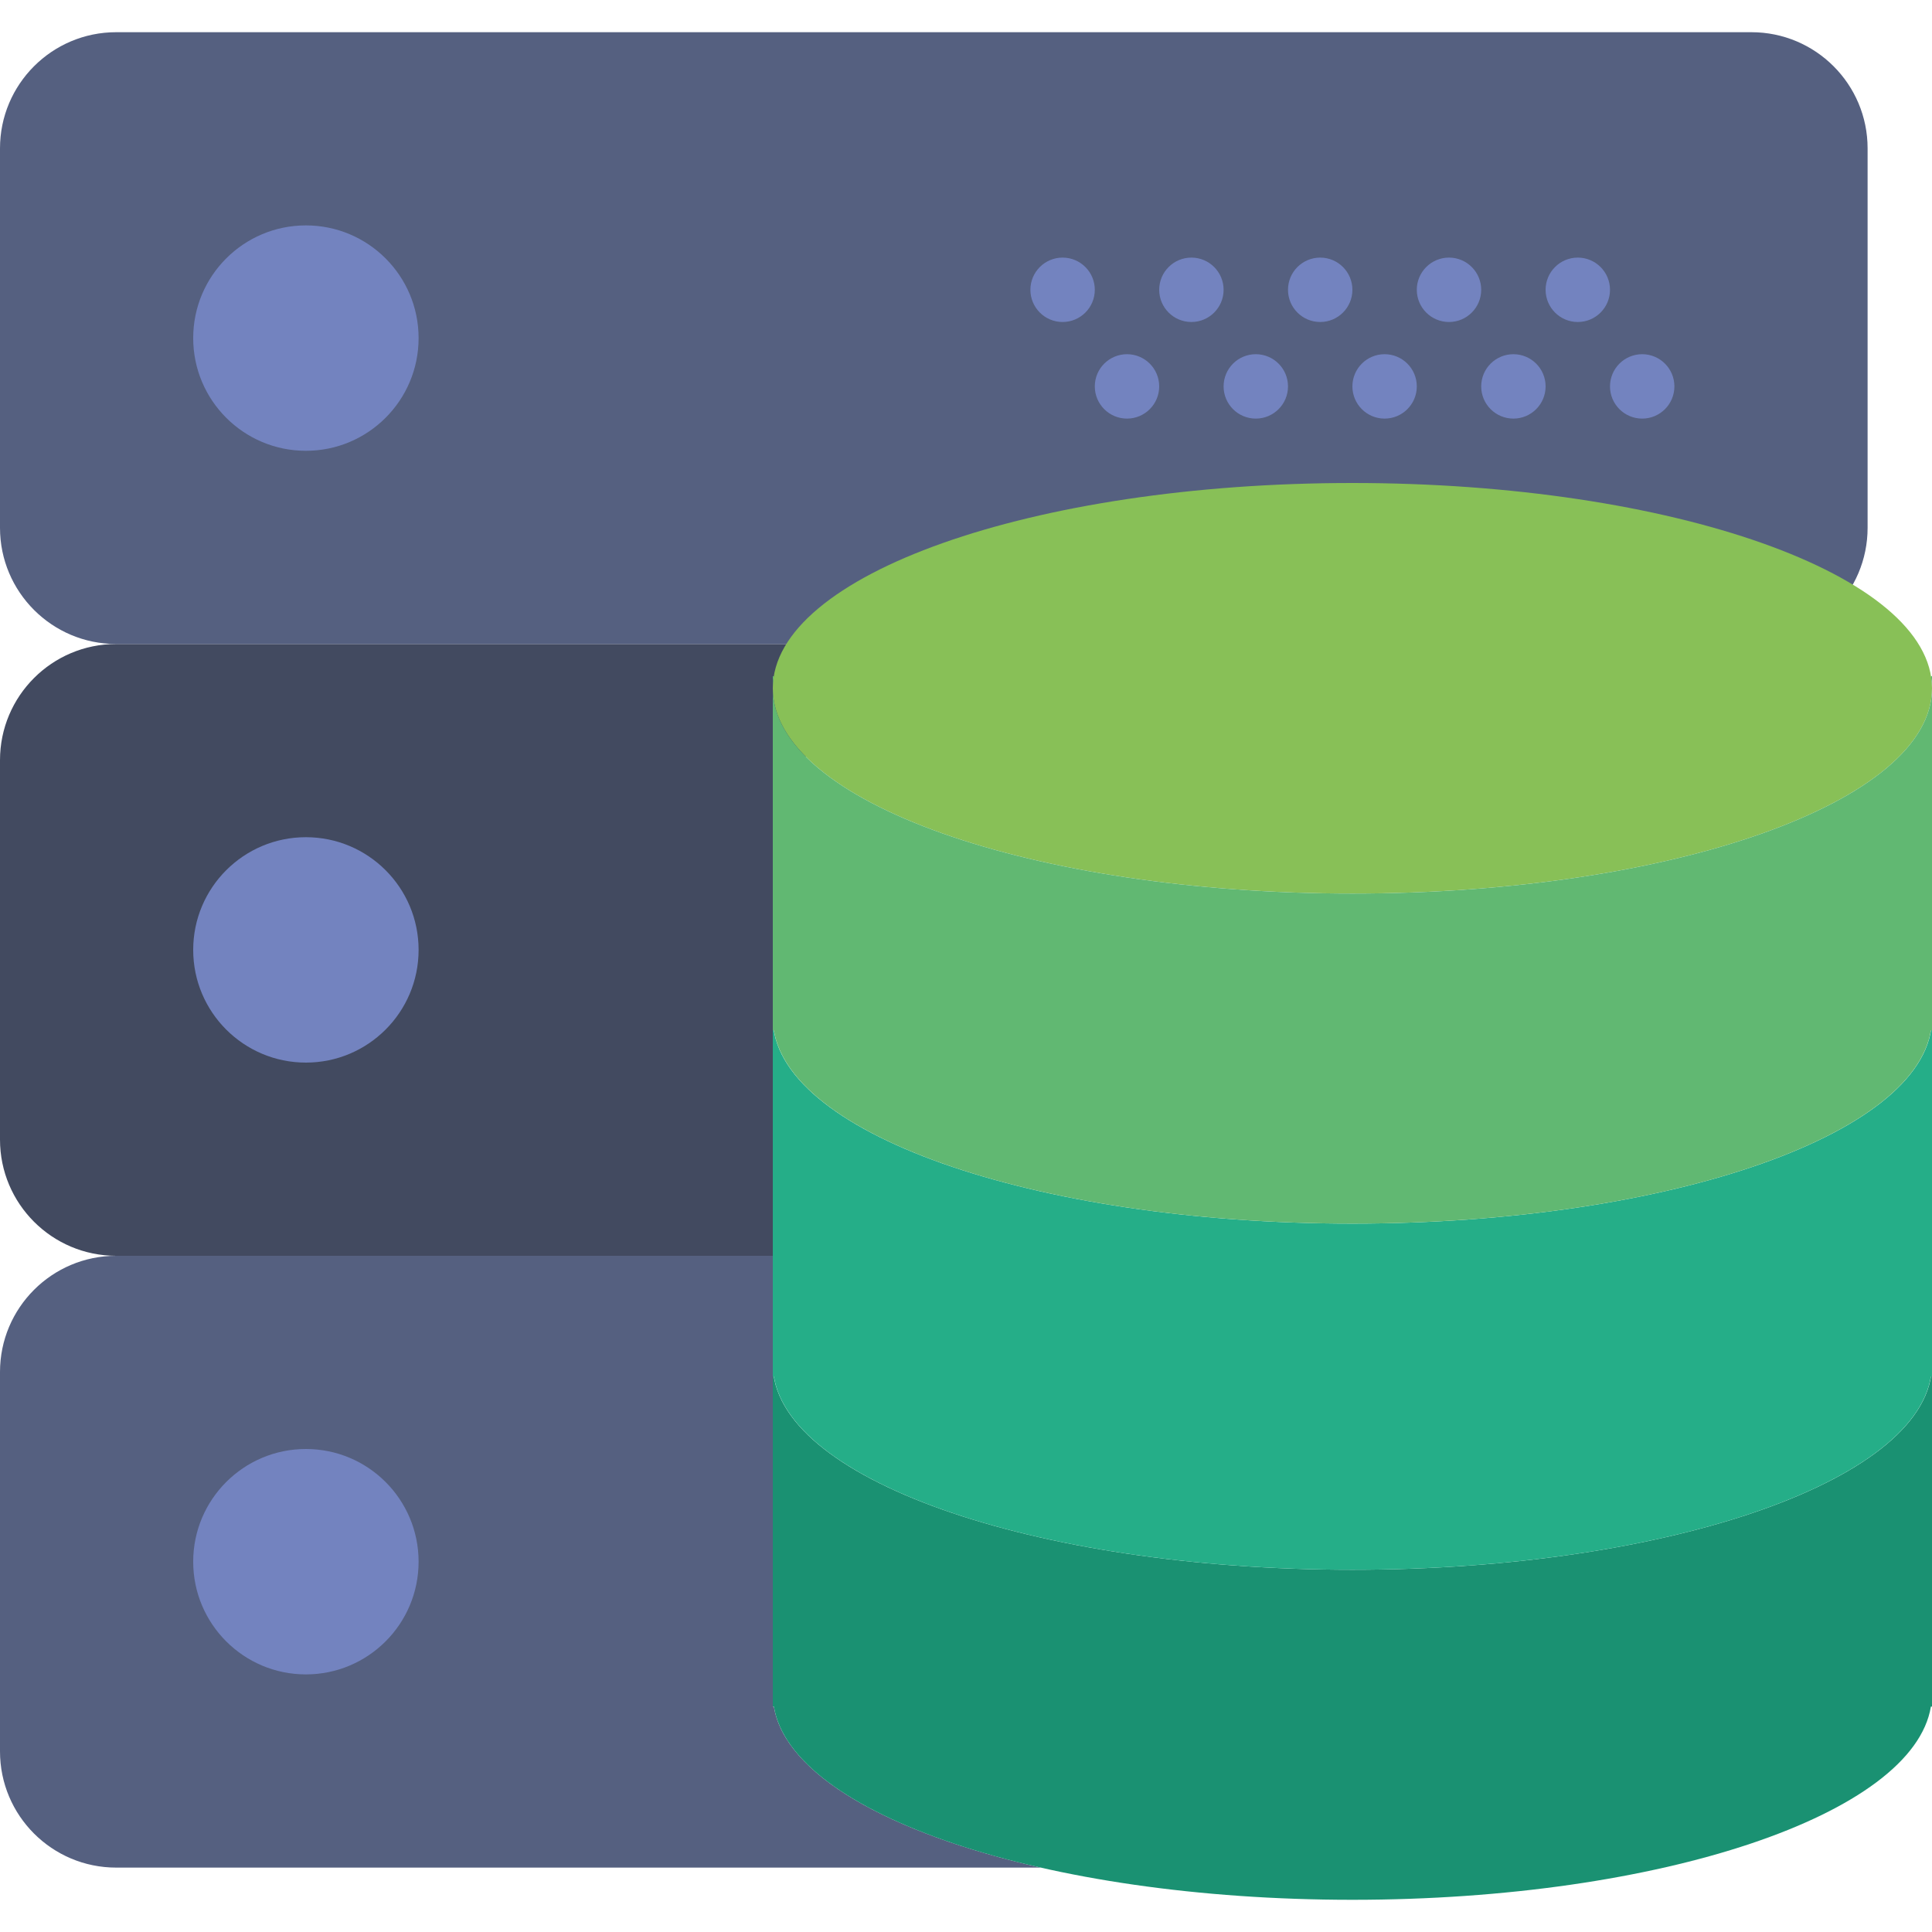
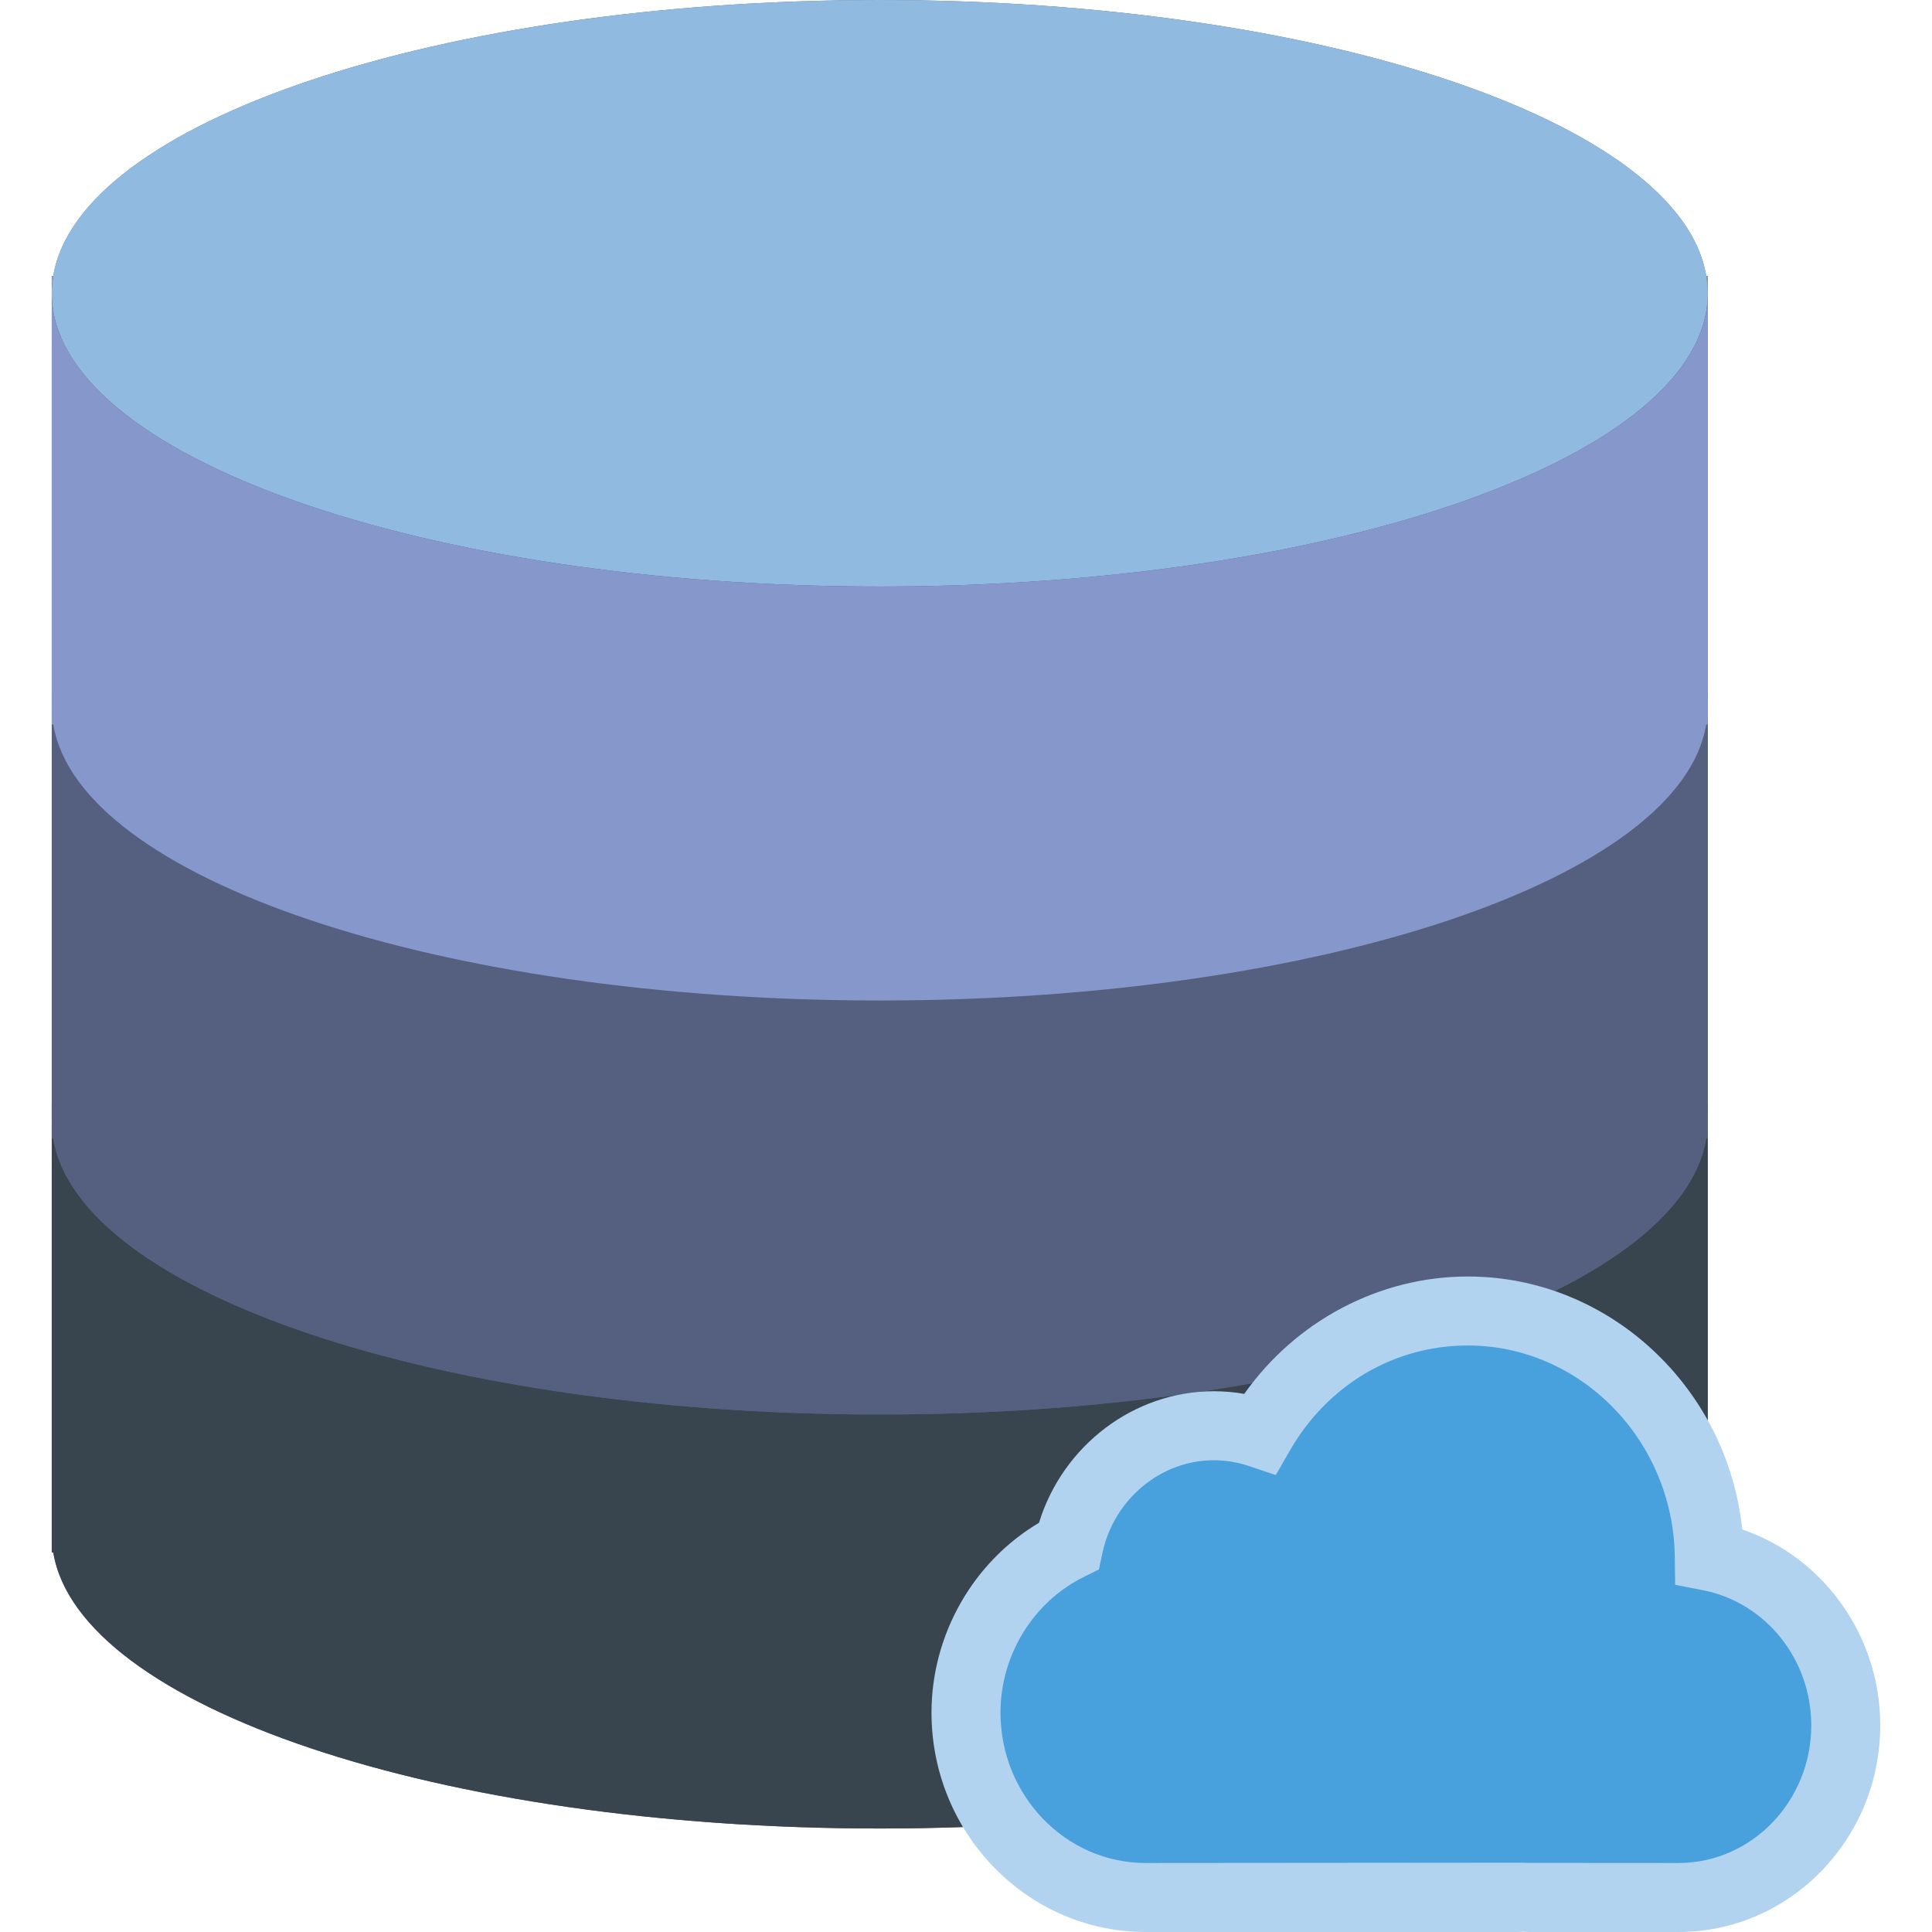
- <svg xmlns="http://www.w3.org/2000/svg" version="1.1" id="Capa_1" x="0px" y="0px" viewBox="0 0 60 60" style="enable-background:new 0 0 60 60;" xml:space="preserve">
+ <svg xmlns="http://www.w3.org/2000/svg" version="1.1" id="Capa_1" x="0px" y="0px" viewBox="0 0 56 56" style="enable-background:new 0 0 56 56;" xml:space="preserve">
  <g>
-     <path style="fill:#424A60;" d="M24,35v-0.375V34.25v-8.625V25.25h0.034C24.013,25.374,24,25.499,24,25.625   c0-2.437,3.862-4.552,9.534-5.625H3.608C1.616,20,0,21.615,0,23.608v11.783C0,37.385,1.616,39,3.608,39H24V35z" />
-   </g>
-   <g>
-     <path style="fill:#556080;" d="M24.034,53H24v-9v-0.375V43.25V39H3.608C1.616,39,0,40.615,0,42.608v11.783   C0,56.385,1.616,58,3.608,58h28.718C27.601,56.931,24.378,55.103,24.034,53z" />
-   </g>
-   <path style="fill:#556080;" d="M54.392,20H3.608C1.616,20,0,18.384,0,16.392V4.608C0,2.616,1.616,1,3.608,1h50.783  C56.384,1,58,2.616,58,4.608v11.783C58,18.384,56.384,20,54.392,20z" />
-   <circle style="fill:#7383BF;" cx="9.5" cy="10.5" r="3.5" />
-   <circle style="fill:#7383BF;" cx="49" cy="9" r="1" />
-   <circle style="fill:#7383BF;" cx="45" cy="9" r="1" />
-   <circle style="fill:#7383BF;" cx="51" cy="12" r="1" />
-   <circle style="fill:#7383BF;" cx="47" cy="12" r="1" />
-   <circle style="fill:#7383BF;" cx="41" cy="9" r="1" />
-   <circle style="fill:#7383BF;" cx="43" cy="12" r="1" />
-   <circle style="fill:#7383BF;" cx="37" cy="9" r="1" />
-   <circle style="fill:#7383BF;" cx="39" cy="12" r="1" />
-   <circle style="fill:#7383BF;" cx="33" cy="9" r="1" />
-   <circle style="fill:#7383BF;" cx="35" cy="12" r="1" />
-   <circle style="fill:#7383BF;" cx="9.5" cy="29.5" r="3.5" />
-   <circle style="fill:#7383BF;" cx="9.5" cy="48.5" r="3.5" />
-   <g>
-     <path style="fill:#1A9172;" d="M42,48.75c-9.941,0-18-2.854-18-6.375V53h0.034c0.548,3.346,8.381,6,17.966,6s17.418-2.654,17.966-6   H60V42.375C60,45.896,51.941,48.75,42,48.75z" />
-     <path style="fill:#1A9172;" d="M24,42v0.375c0-0.126,0.013-0.251,0.034-0.375H24z" />
-     <path style="fill:#1A9172;" d="M59.966,42C59.987,42.124,60,42.249,60,42.375V42H59.966z" />
-   </g>
-   <g>
-     <path style="fill:#25AE88;" d="M42,38c-9.941,0-18-2.854-18-6.375V42.75h0.034c0.548,3.346,8.381,6,17.966,6s17.418-2.654,17.966-6   H60V31.625C60,35.146,51.941,38,42,38z" />
-     <path style="fill:#25AE88;" d="M24,31.25v0.375c0-0.126,0.013-0.251,0.034-0.375H24z" />
-     <path style="fill:#25AE88;" d="M59.966,31.25C59.987,31.374,60,31.499,60,31.625V31.25H59.966z" />
-   </g>
-   <ellipse style="fill:#88C057;" cx="42" cy="21.375" rx="18" ry="6.375" />
-   <g>
-     <path style="fill:#61B872;" d="M42,27.75c-9.941,0-18-2.854-18-6.375V32h0.034c0.548,3.346,8.381,6,17.966,6s17.418-2.654,17.966-6   H60V21.375C60,24.896,51.941,27.75,42,27.75z" />
-     <path style="fill:#61B872;" d="M24,21v0.375c0-0.126,0.013-0.251,0.034-0.375H24z" />
-     <path style="fill:#61B872;" d="M59.966,21C59.987,21.124,60,21.249,60,21.375V21H59.966z" />
+     <g>
+       <path style="fill:#545E73;" d="M49.455,8L49.455,8C48.724,3.538,38.281,0,25.5,0S2.276,3.538,1.545,8l0,0H1.5v0.5V20v0.5V21v11    v0.5V33v12h0.045c0.731,4.461,11.175,8,23.955,8s23.224-3.539,23.955-8H49.5V33v-0.5V32V21v-0.5V20V8.5V8H49.455z" />
+       <g>
+         <path style="fill:#38454F;" d="M25.5,41c-13.255,0-24-3.806-24-8.5V45h0.045c0.731,4.461,11.175,8,23.955,8     s23.224-3.539,23.955-8H49.5V32.5C49.5,37.194,38.755,41,25.5,41z" />
+         <path style="fill:#38454F;" d="M1.5,32v0.5c0-0.168,0.018-0.334,0.045-0.5H1.5z" />
+         <path style="fill:#38454F;" d="M49.455,32c0.027,0.166,0.045,0.332,0.045,0.5V32H49.455z" />
+       </g>
+       <g>
+         <path style="fill:#556080;" d="M25.5,29c-13.255,0-24-3.806-24-8.5V33h0.045c0.731,4.461,11.175,8,23.955,8     s23.224-3.539,23.955-8H49.5V20.5C49.5,25.194,38.755,29,25.5,29z" />
+         <path style="fill:#556080;" d="M1.5,20v0.5c0-0.168,0.018-0.334,0.045-0.5H1.5z" />
+         <path style="fill:#556080;" d="M49.455,20c0.027,0.166,0.045,0.332,0.045,0.5V20H49.455z" />
+       </g>
+       <ellipse style="fill:#91BAE1;" cx="25.5" cy="8.5" rx="24" ry="8.5" />
+       <g>
+         <path style="fill:#8697CB;" d="M25.5,17c-13.255,0-24-3.806-24-8.5V21h0.045c0.731,4.461,11.175,8,23.955,8     s23.224-3.539,23.955-8H49.5V8.5C49.5,13.194,38.755,17,25.5,17z" />
+         <path style="fill:#8697CB;" d="M1.5,8v0.5c0-0.168,0.018-0.334,0.045-0.5H1.5z" />
+         <path style="fill:#8697CB;" d="M49.455,8C49.482,8.166,49.5,8.332,49.5,8.5V8H49.455z" />
+       </g>
+     </g>
+     <g>
+       <g>
+         <path style="fill:#48A0DC;" d="M49.545,45.111C49.494,41.175,46.382,38,42.546,38c-2.568,0-4.806,1.426-6.025,3.546     c-0.421-0.141-0.87-0.22-1.337-0.22c-2.063,0-3.785,1.492-4.208,3.484C29.221,45.675,28,47.516,28,49.641     C28,52.589,30.343,55,33.208,55h10.775c0.061,0,0.119-0.007,0.18-0.009c0.06,0.002,0.119,0.009,0.18,0.009h4.31     c2.667,0,4.849-2.245,4.849-4.989C53.5,47.581,51.788,45.546,49.545,45.111z" />
+         <path style="fill:#B1D3EF;" d="M48.651,56h-4.31c-0.063,0-0.126-0.004-0.188-0.008C44.106,55.996,44.045,56,43.982,56H33.208     C29.785,56,27,53.147,27,49.642c0-2.262,1.209-4.372,3.116-5.503c0.686-2.235,2.746-3.813,5.066-3.813     c0.296,0,0.592,0.025,0.884,0.076C37.562,38.286,39.98,37,42.546,37c4.102,0,7.524,3.225,7.954,7.332     c2.358,0.806,4,3.079,4,5.679C54.5,53.313,51.876,56,48.651,56z M44.114,53.991l0.186,0.006L48.651,54     c2.122,0,3.849-1.79,3.849-3.989c0-1.917-1.323-3.564-3.146-3.919l-0.799-0.155l-0.011-0.813C48.501,41.747,45.811,39,42.546,39     c-2.135,0-4.063,1.139-5.158,3.045l-0.409,0.711l-0.777-0.261c-0.332-0.112-0.675-0.169-1.019-0.169     c-1.54,0-2.898,1.133-3.229,2.692l-0.102,0.475l-0.435,0.214C29.948,46.432,29,47.976,29,49.642C29,52.045,30.888,54,33.208,54     L44.114,53.991z" />
+       </g>
+     </g>
  </g>
  <g>
</g>
  <g>
</g>
  <g>
</g>
  <g>
</g>
  <g>
</g>
  <g>
</g>
  <g>
</g>
  <g>
</g>
  <g>
</g>
  <g>
</g>
  <g>
</g>
  <g>
</g>
  <g>
</g>
  <g>
</g>
  <g>
</g>
</svg>
